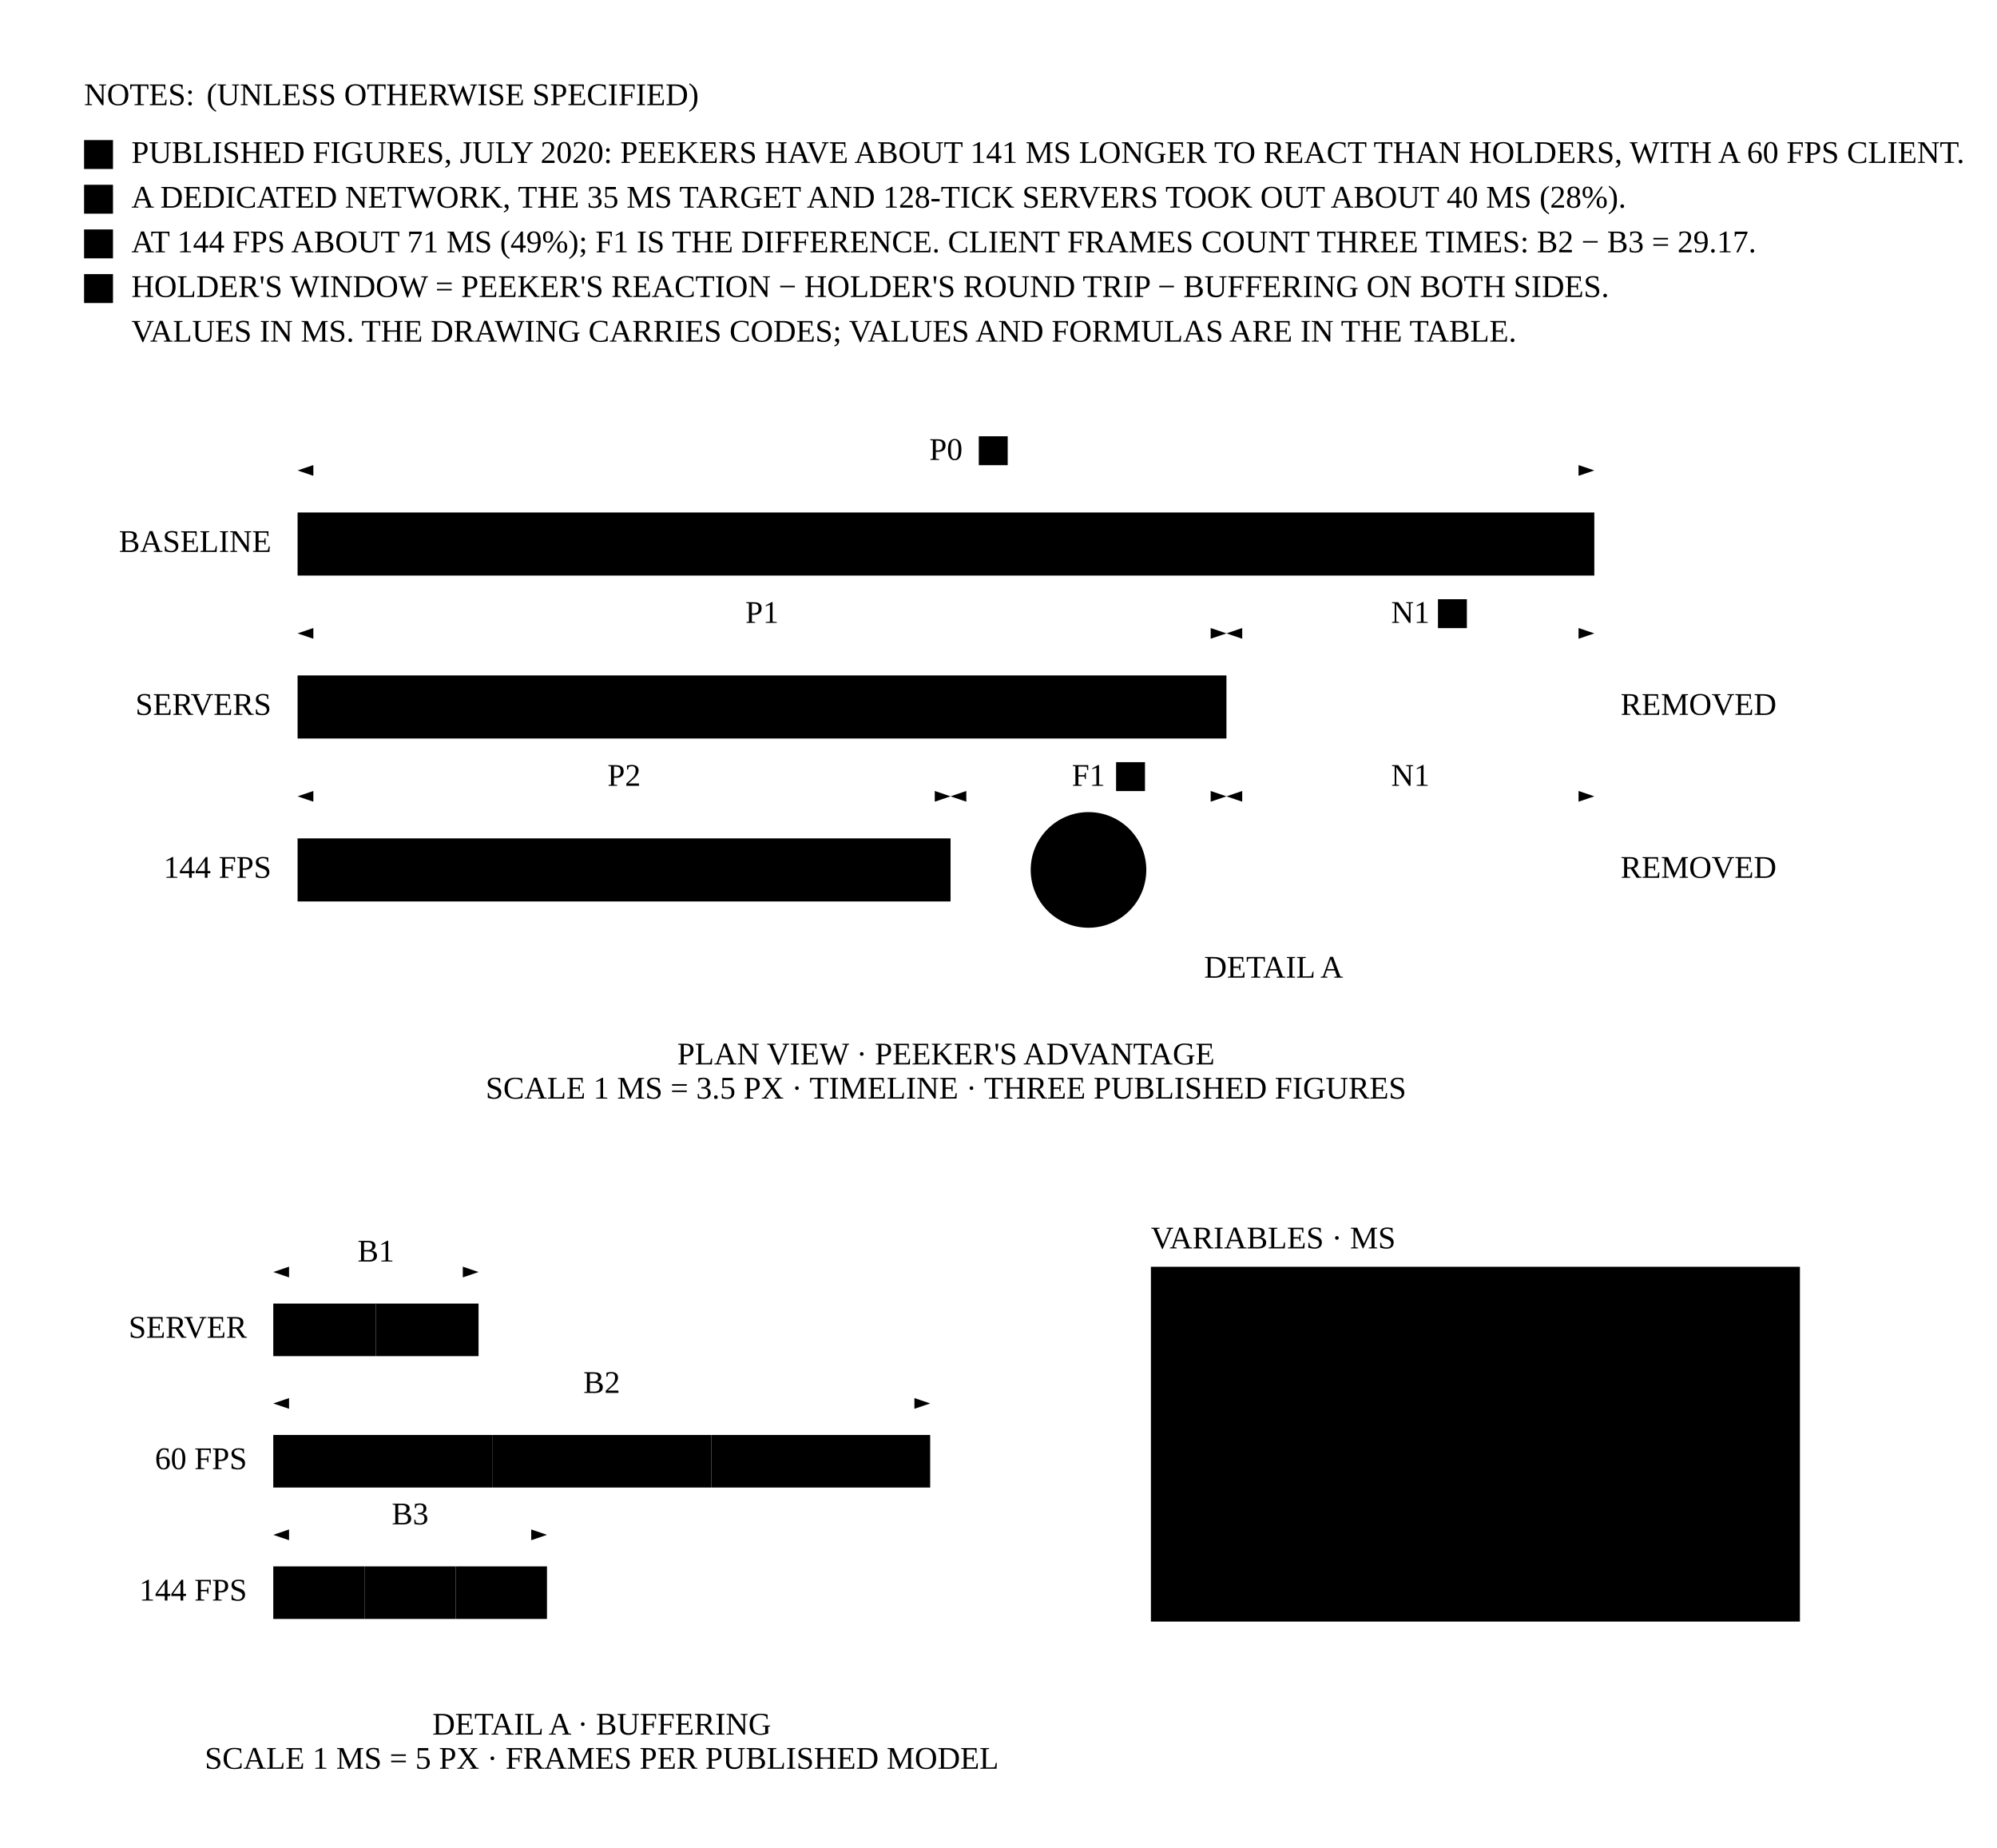
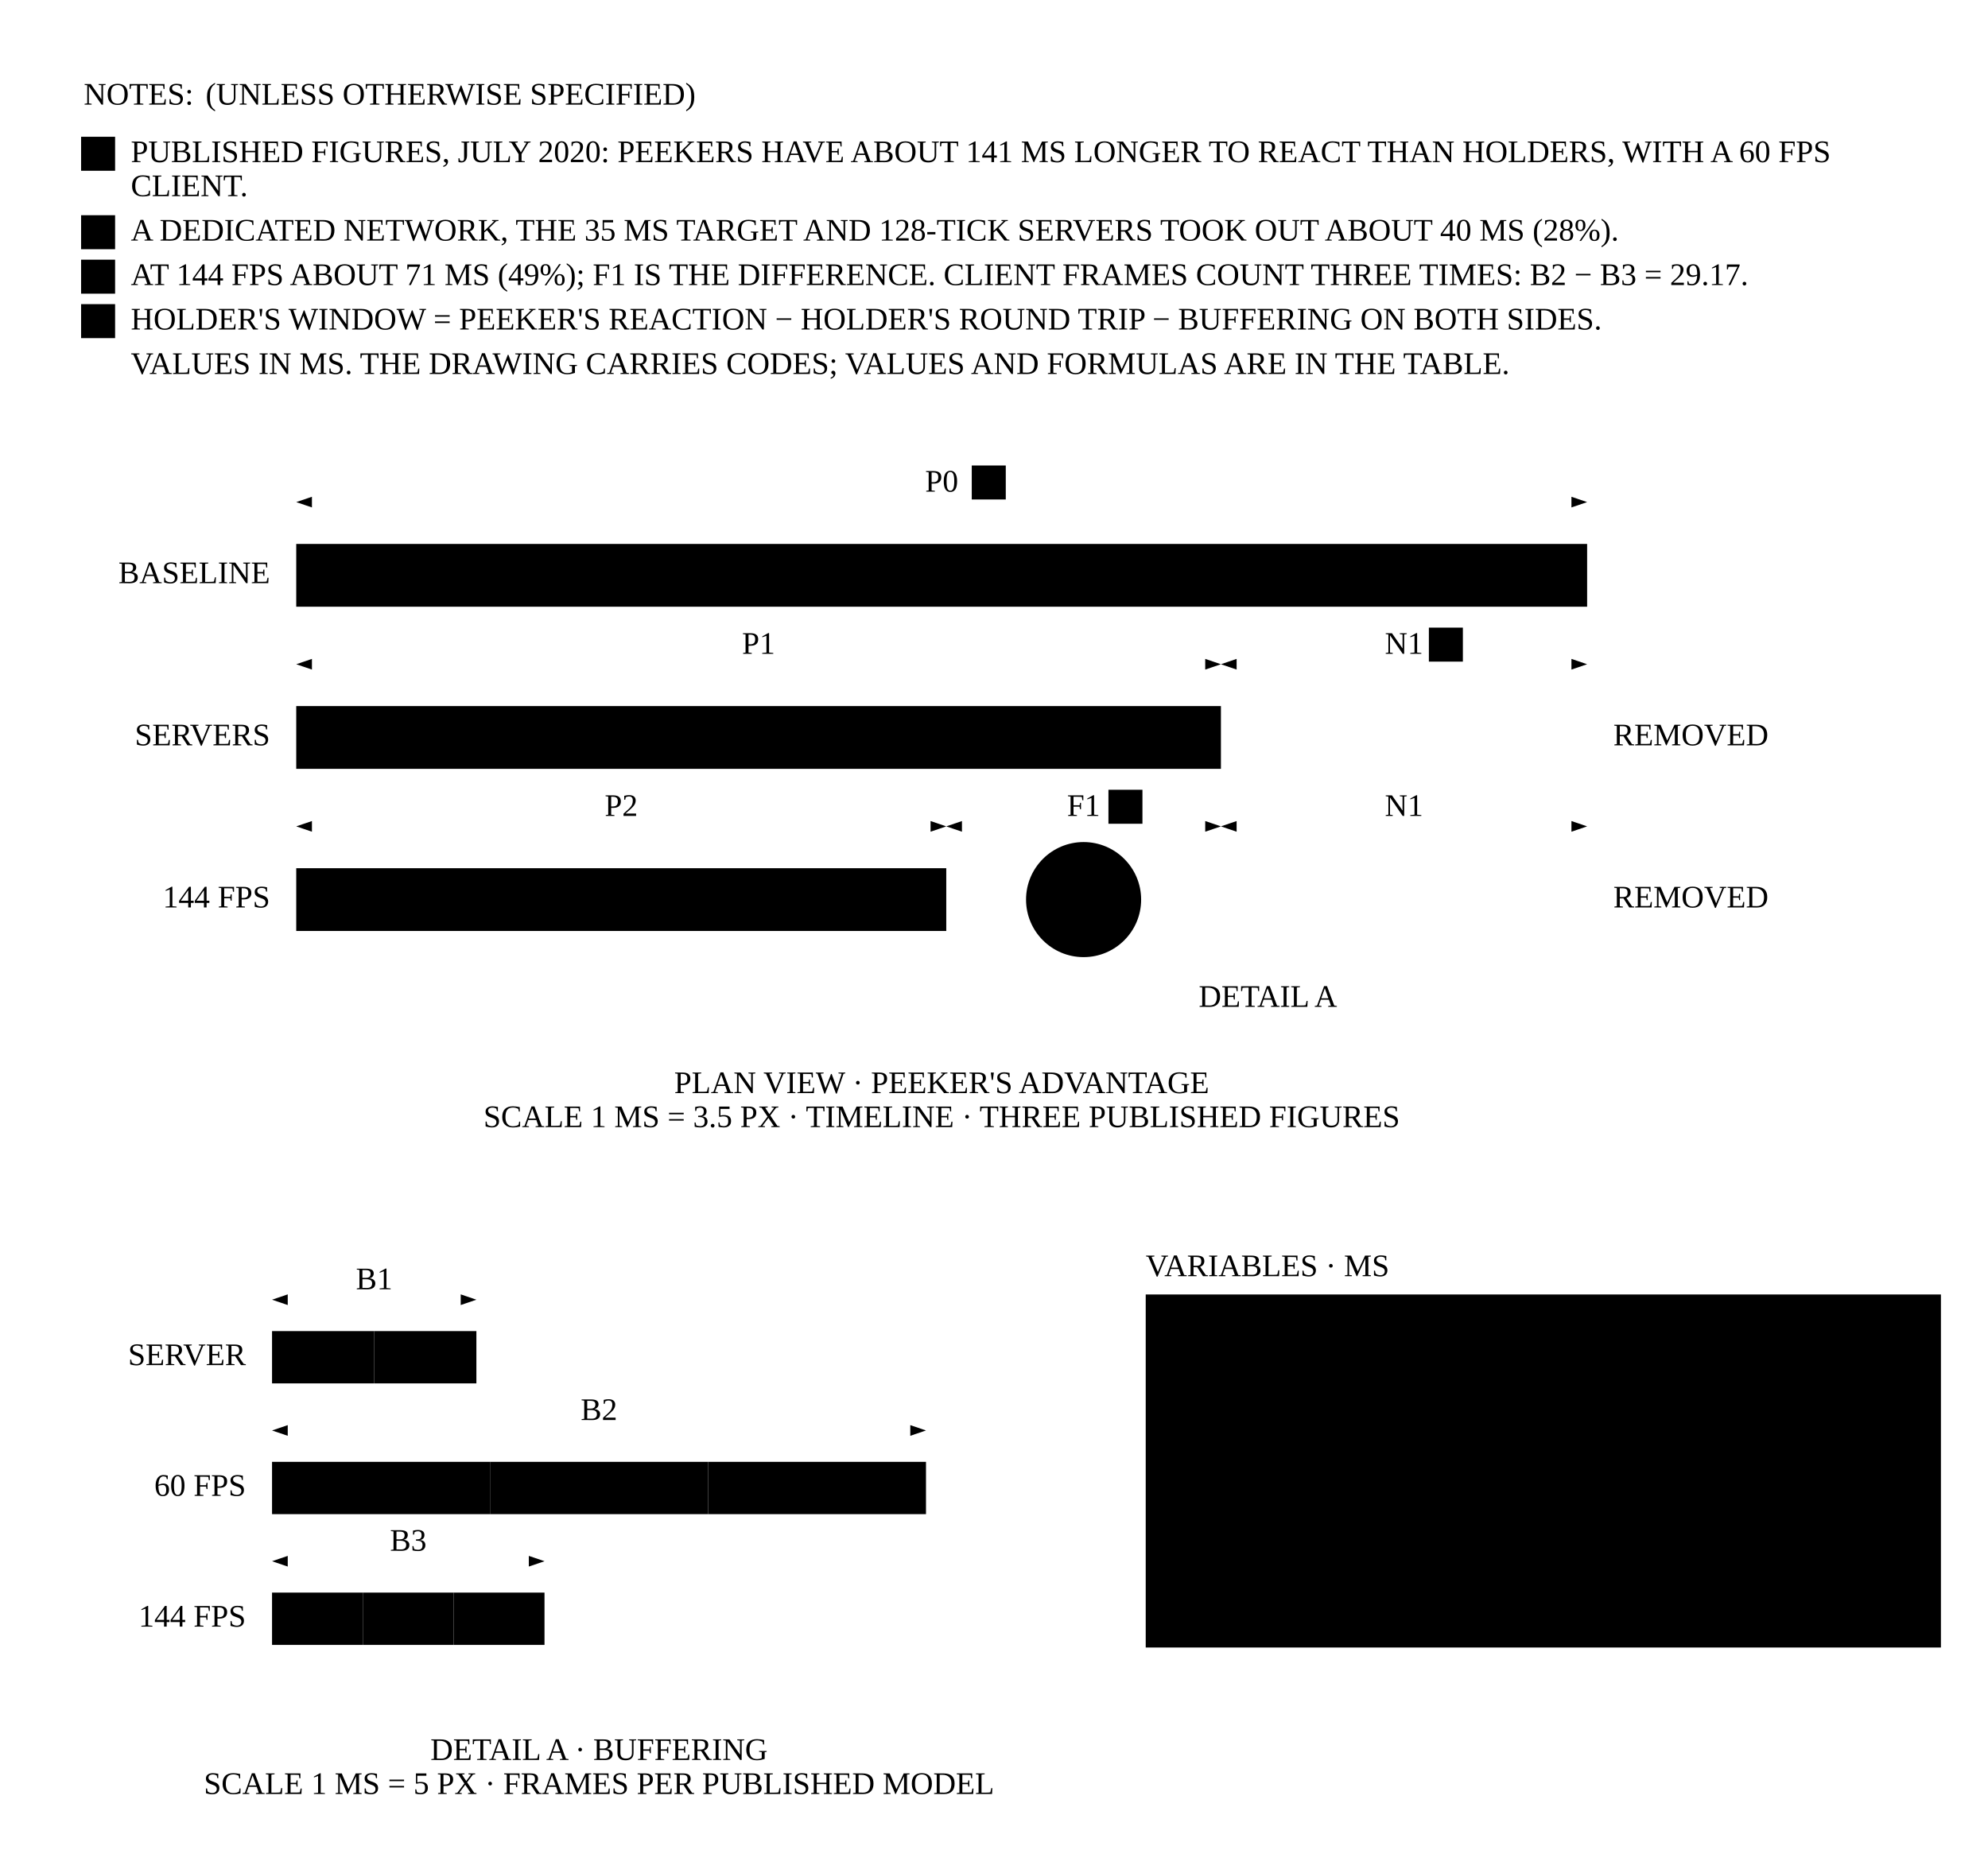
- <svg xmlns="http://www.w3.org/2000/svg" class="dwg" viewBox="0 0 760 703">
+ <svg xmlns="http://www.w3.org/2000/svg" class="dwg" viewBox="0 0 760 716">
  <defs>
    <marker id="gm-npa-ah" viewBox="0 0 10 10" refX="10" refY="5" markerWidth="6" markerHeight="6" markerUnits="userSpaceOnUse" orient="auto-start-reverse">
      <path class="ah ink" d="M0,1.6L10,5L0,8.4Z" />
    </marker>
    <marker id="gm-npa-ah-hl" viewBox="0 0 10 10" refX="10" refY="5" markerWidth="6" markerHeight="6" markerUnits="userSpaceOnUse" orient="auto-start-reverse">
      <path class="ah hl" d="M0,1.6L10,5L0,8.4Z" />
    </marker>
    <pattern id="gm-npa-hatch" width="5" height="5" patternUnits="userSpaceOnUse" patternTransform="rotate(45)">
      <path class="hatch-ln" d="M0,0V5" />
    </pattern>
  </defs>
  <text class="nth" x="32" y="40">NOTES:</text>
  <text class="nt" x="78.6" y="40">(UNLESS OTHERWISE SPECIFIED)</text>
-   <rect class="nb" x="32" y="53.3" width="11" height="11" />
-   <text class="nbt" x="37.5" y="61.5" text-anchor="middle">1</text>
-   <text class="nt" x="50" y="62">PUBLISHED FIGURES, JULY 2020: PEEKERS HAVE ABOUT 141 MS LONGER TO REACT THAN HOLDERS, WITH A 60 FPS CLIENT.</text>
-   <rect class="nb" x="32" y="70.3" width="11" height="11" />
-   <text class="nbt" x="37.5" y="78.5" text-anchor="middle">2</text>
-   <text class="nt" x="50" y="79">A DEDICATED NETWORK, THE 35 MS TARGET AND 128-TICK SERVERS TOOK OUT ABOUT 40 MS (28%).</text>
-   <rect class="nb" x="32" y="87.3" width="11" height="11" />
-   <text class="nbt" x="37.5" y="95.5" text-anchor="middle">3</text>
-   <text class="nt" x="50" y="96">AT 144 FPS ABOUT 71 MS (49%); F1 IS THE DIFFERENCE. CLIENT FRAMES COUNT THREE TIMES: B2 − B3 = 29.17.</text>
-   <rect class="nb" x="32" y="104.3" width="11" height="11" />
-   <text class="nbt" x="37.5" y="112.5" text-anchor="middle">4</text>
-   <text class="nt" x="50" y="113">HOLDER'S WINDOW = PEEKER'S REACTION − HOLDER'S ROUND TRIP − BUFFERING ON BOTH SIDES.</text>
-   <text class="nt" x="50" y="130">VALUES IN MS. THE DRAWING CARRIES CODES; VALUES AND FORMULAS ARE IN THE TABLE.</text>
-   <text class="sl ink" x="103.25" y="210" text-anchor="end">BASELINE</text>
-   <text class="sl ink" x="103.25" y="272" text-anchor="end">SERVERS</text>
-   <text class="sl ink" x="103.25" y="334" text-anchor="end">144 FPS</text>
-   <rect class="obj fill-2" x="113.25" y="195" width="493.5" height="24" />
-   <path class="ext" d="M113.25,192L113.25,175" />
-   <path class="ext" d="M606.75,192L606.75,175" />
-   <path class="dim" d="M113.25,179L606.75,179" marker-start="url(#gm-npa-ah)" marker-end="url(#gm-npa-ah)" />
-   <text class="dt" x="360" y="175" text-anchor="middle">P0</text>
-   <rect class="nb" x="372.5" y="166" width="11" height="11" />
-   <text class="nbt" x="378" y="174.2" text-anchor="middle">1</text>
-   <rect class="obj fill-2" x="113.25" y="257" width="353.5" height="24" />
-   <rect class="hatch" x="466.75" y="257" width="140" height="24" fill="url(#gm-npa-hatch)" />
-   <path class="ext" d="M113.25,254L113.25,237" />
-   <path class="ext" d="M466.75,254L466.75,237" />
-   <path class="dim" d="M113.25,241L466.75,241" marker-start="url(#gm-npa-ah)" marker-end="url(#gm-npa-ah)" />
-   <text class="dt" x="290" y="237" text-anchor="middle">P1</text>
-   <path class="ext" d="M606.75,254L606.75,237" />
-   <path class="dim" d="M466.75,241L606.75,241" marker-start="url(#gm-npa-ah)" marker-end="url(#gm-npa-ah)" />
-   <text class="dt" x="536.75" y="237" text-anchor="middle">N1</text>
-   <rect class="nb" x="547.25" y="228" width="11" height="11" />
-   <text class="nbt" x="552.75" y="236.2" text-anchor="middle">2</text>
-   <text class="sl" x="616.75" y="272">REMOVED</text>
-   <rect class="obj hl" x="113.25" y="319" width="248.5" height="24" />
-   <rect class="hatch" x="361.75" y="319" width="245" height="24" fill="url(#gm-npa-hatch)" />
-   <path class="obj" d="M466.75,319L466.75,343" />
-   <path class="ext" d="M113.25,316L113.25,299" />
-   <path class="ext" d="M361.75,316L361.75,299" />
-   <path class="dim hl" d="M113.25,303L361.75,303" marker-start="url(#gm-npa-ah-hl)" marker-end="url(#gm-npa-ah-hl)" />
-   <text class="dt hl" x="237.5" y="299" text-anchor="middle">P2</text>
-   <path class="ext" d="M361.75,316L361.75,299" />
-   <path class="ext" d="M466.75,316L466.75,299" />
-   <path class="dim" d="M361.75,303L466.75,303" marker-start="url(#gm-npa-ah)" marker-end="url(#gm-npa-ah)" />
-   <text class="dt" x="414.25" y="299" text-anchor="middle">F1</text>
-   <path class="ext" d="M606.75,316L606.75,299" />
-   <path class="dim" d="M466.75,303L606.75,303" marker-start="url(#gm-npa-ah)" marker-end="url(#gm-npa-ah)" />
-   <text class="dt" x="536.75" y="299" text-anchor="middle">N1</text>
-   <rect class="nb" x="424.75" y="290" width="11" height="11" />
-   <text class="nbt" x="430.25" y="298.2" text-anchor="middle">3</text>
-   <text class="sl" x="616.75" y="334">REMOVED</text>
-   <circle class="detail" cx="414.25" cy="331" r="22" />
-   <path class="leader" d="M430.2,346.15L454.25,369" />
-   <text class="sl ink" x="458.25" y="372">DETAIL A</text>
-   <text class="vt" x="360" y="405" text-anchor="middle">PLAN VIEW · PEEKER'S ADVANTAGE</text>
-   <text class="vs" x="360" y="418" text-anchor="middle">SCALE 1 MS = 3.5 PX · TIMELINE · THREE PUBLISHED FIGURES</text>
-   <text class="sl ink" x="94" y="509" text-anchor="end">SERVER</text>
-   <rect class="obj fill-2" x="104" y="496" width="39.06" height="20" />
-   <rect class="obj fill-2" x="143.06" y="496" width="39.06" height="20" />
-   <path class="ext" d="M104,493L104,480" />
-   <path class="ext" d="M182.13,493L182.13,480" />
-   <path class="dim" d="M104,484L182.13,484" marker-start="url(#gm-npa-ah)" marker-end="url(#gm-npa-ah)" />
-   <text class="dt" x="143.06" y="480" text-anchor="middle">B1</text>
-   <text class="sl ink" x="94" y="559" text-anchor="end">60 FPS</text>
-   <rect class="obj fill-2" x="104" y="546" width="83.33" height="20" />
-   <rect class="obj fill-2" x="187.33" y="546" width="83.33" height="20" />
-   <rect class="obj fill-2" x="270.67" y="546" width="83.33" height="20" />
-   <path class="ext" d="M104,543L104,530" />
-   <path class="ext" d="M354,543L354,530" />
-   <path class="dim" d="M104,534L354,534" marker-start="url(#gm-npa-ah)" marker-end="url(#gm-npa-ah)" />
-   <text class="dt" x="229" y="530" text-anchor="middle">B2</text>
-   <text class="sl ink" x="94" y="609" text-anchor="end">144 FPS</text>
-   <rect class="obj fill-2" x="104" y="596" width="34.72" height="20" />
-   <rect class="obj fill-2" x="138.72" y="596" width="34.72" height="20" />
-   <rect class="obj fill-2" x="173.44" y="596" width="34.72" height="20" />
-   <path class="ext" d="M104,593L104,580" />
-   <path class="ext" d="M208.17,593L208.17,580" />
-   <path class="dim" d="M104,584L208.17,584" marker-start="url(#gm-npa-ah)" marker-end="url(#gm-npa-ah)" />
-   <text class="dt" x="156.08" y="580" text-anchor="middle">B3</text>
-   <text class="vt" x="229" y="660" text-anchor="middle">DETAIL A · BUFFERING</text>
-   <text class="vs" x="229" y="673" text-anchor="middle">SCALE 1 MS = 5 PX · FRAMES PER PUBLISHED MODEL</text>
-   <text class="vt" x="438" y="475">VARIABLES · MS</text>
-   <rect class="tbl" x="438" y="482" width="247" height="135" />
-   <path class="tbl" d="M438,497L685,497" />
-   <path class="tbl" d="M438,512L685,512" />
-   <path class="tbl" d="M438,527L685,527" />
-   <path class="tbl" d="M438,542L685,542" />
-   <path class="tbl" d="M438,557L685,557" />
-   <path class="tbl" d="M438,572L685,572" />
-   <path class="tbl" d="M438,587L685,587" />
-   <path class="tbl" d="M438,602L685,602" />
-   <path class="tbl" d="M475,482L475,617" />
-   <path class="tbl" d="M594,482L594,617" />
-   <text class="th" x="444" y="492.2">CODE</text>
-   <text class="th" x="534.5" y="492.2" text-anchor="middle">VARIABLE</text>
-   <text class="th" x="639.5" y="492.2" text-anchor="middle">VALUE</text>
-   <text class="tc" x="444" y="507.7">P0</text>
-   <text class="tc" x="534.5" y="507.7" text-anchor="middle">baseline, 60 FPS</text>
-   <text class="tc" x="639.5" y="507.7" text-anchor="middle">141</text>
-   <text class="tc" x="444" y="522.7">N1</text>
-   <text class="tc" x="534.5" y="522.7" text-anchor="middle">network, 128 tick</text>
-   <text class="tc" x="639.5" y="522.7" text-anchor="middle">40</text>
-   <text class="tc" x="444" y="537.7">P1</text>
-   <text class="tc" x="534.5" y="537.7" text-anchor="middle">after network, servers</text>
-   <text class="tc" x="639.5" y="537.7" text-anchor="middle">P0 − N1 = 101</text>
-   <text class="tc" x="444" y="552.7">F1</text>
-   <text class="tc" x="534.5" y="552.7" text-anchor="middle">frame rate, 60 to 144</text>
-   <text class="tc" x="639.5" y="552.7" text-anchor="middle">P1 − P2 = 30</text>
-   <text class="tc" x="444" y="567.7">P2</text>
-   <text class="tc" x="534.5" y="567.7" text-anchor="middle">at 144 FPS</text>
-   <text class="tc" x="639.5" y="567.7" text-anchor="middle">71</text>
-   <text class="tc" x="444" y="582.7">B1</text>
-   <text class="tc" x="534.5" y="582.7" text-anchor="middle">server, 2 frames</text>
-   <text class="tc" x="639.5" y="582.7" text-anchor="middle">2 × 7.81 = 15.63</text>
-   <text class="tc" x="444" y="597.7">B2</text>
-   <text class="tc" x="534.5" y="597.7" text-anchor="middle">client, 3 at 60 FPS</text>
-   <text class="tc" x="639.5" y="597.7" text-anchor="middle">3 × 16.67 = 50.00</text>
-   <text class="tc" x="444" y="612.7">B3</text>
-   <text class="tc" x="534.5" y="612.7" text-anchor="middle">client, 3 at 144 FPS</text>
-   <text class="tc" x="639.5" y="612.7" text-anchor="middle">3 × 6.94 = 20.83</text>
+   <rect class="nb" x="31" y="52.3" width="13" height="13" />
+   <text class="nbt" x="37.5" y="62" text-anchor="middle">1</text>
+   <text class="nt" x="50" y="62">PUBLISHED FIGURES, JULY 2020: PEEKERS HAVE ABOUT 141 MS LONGER TO REACT THAN HOLDERS, WITH A 60 FPS</text>
+   <text class="nt" x="50" y="75">CLIENT.</text>
+   <rect class="nb" x="31" y="82.3" width="13" height="13" />
+   <text class="nbt" x="37.5" y="92" text-anchor="middle">2</text>
+   <text class="nt" x="50" y="92">A DEDICATED NETWORK, THE 35 MS TARGET AND 128-TICK SERVERS TOOK OUT ABOUT 40 MS (28%).</text>
+   <rect class="nb" x="31" y="99.3" width="13" height="13" />
+   <text class="nbt" x="37.5" y="109" text-anchor="middle">3</text>
+   <text class="nt" x="50" y="109">AT 144 FPS ABOUT 71 MS (49%); F1 IS THE DIFFERENCE. CLIENT FRAMES COUNT THREE TIMES: B2 − B3 = 29.17.</text>
+   <rect class="nb" x="31" y="116.3" width="13" height="13" />
+   <text class="nbt" x="37.5" y="126" text-anchor="middle">4</text>
+   <text class="nt" x="50" y="126">HOLDER'S WINDOW = PEEKER'S REACTION − HOLDER'S ROUND TRIP − BUFFERING ON BOTH SIDES.</text>
+   <text class="nt" x="50" y="143">VALUES IN MS. THE DRAWING CARRIES CODES; VALUES AND FORMULAS ARE IN THE TABLE.</text>
+   <text class="sl ink" x="103.25" y="223" text-anchor="end">BASELINE</text>
+   <text class="sl ink" x="103.25" y="285" text-anchor="end">SERVERS</text>
+   <text class="sl ink" x="103.25" y="347" text-anchor="end">144 FPS</text>
+   <rect class="obj fill-2" x="113.25" y="208" width="493.5" height="24" />
+   <path class="ext" d="M113.25,205L113.25,188" />
+   <path class="ext" d="M606.75,205L606.75,188" />
+   <path class="dim" d="M113.25,192L606.75,192" marker-start="url(#gm-npa-ah)" marker-end="url(#gm-npa-ah)" />
+   <text class="dt" x="360" y="188" text-anchor="middle">P0</text>
+   <rect class="nb" x="371.5" y="178" width="13" height="13" />
+   <text class="nbt" x="378" y="187.7" text-anchor="middle">1</text>
+   <rect class="obj fill-2" x="113.25" y="270" width="353.5" height="24" />
+   <rect class="hatch" x="466.75" y="270" width="140" height="24" fill="url(#gm-npa-hatch)" />
+   <path class="ext" d="M113.25,267L113.25,250" />
+   <path class="ext" d="M466.75,267L466.75,250" />
+   <path class="dim" d="M113.25,254L466.75,254" marker-start="url(#gm-npa-ah)" marker-end="url(#gm-npa-ah)" />
+   <text class="dt" x="290" y="250" text-anchor="middle">P1</text>
+   <path class="ext" d="M606.75,267L606.75,250" />
+   <path class="dim" d="M466.75,254L606.75,254" marker-start="url(#gm-npa-ah)" marker-end="url(#gm-npa-ah)" />
+   <text class="dt" x="536.75" y="250" text-anchor="middle">N1</text>
+   <rect class="nb" x="546.25" y="240" width="13" height="13" />
+   <text class="nbt" x="552.75" y="249.7" text-anchor="middle">2</text>
+   <text class="sl" x="616.75" y="285">REMOVED</text>
+   <rect class="obj hl" x="113.25" y="332" width="248.5" height="24" />
+   <rect class="hatch" x="361.75" y="332" width="245" height="24" fill="url(#gm-npa-hatch)" />
+   <path class="obj" d="M466.75,332L466.75,356" />
+   <path class="ext" d="M113.25,329L113.25,312" />
+   <path class="ext" d="M361.75,329L361.75,312" />
+   <path class="dim hl" d="M113.25,316L361.75,316" marker-start="url(#gm-npa-ah-hl)" marker-end="url(#gm-npa-ah-hl)" />
+   <text class="dt hl" x="237.5" y="312" text-anchor="middle">P2</text>
+   <path class="ext" d="M361.75,329L361.75,312" />
+   <path class="ext" d="M466.75,329L466.75,312" />
+   <path class="dim" d="M361.75,316L466.75,316" marker-start="url(#gm-npa-ah)" marker-end="url(#gm-npa-ah)" />
+   <text class="dt" x="414.25" y="312" text-anchor="middle">F1</text>
+   <path class="ext" d="M606.75,329L606.75,312" />
+   <path class="dim" d="M466.75,316L606.75,316" marker-start="url(#gm-npa-ah)" marker-end="url(#gm-npa-ah)" />
+   <text class="dt" x="536.75" y="312" text-anchor="middle">N1</text>
+   <rect class="nb" x="423.75" y="302" width="13" height="13" />
+   <text class="nbt" x="430.25" y="311.7" text-anchor="middle">3</text>
+   <text class="sl" x="616.75" y="347">REMOVED</text>
+   <circle class="detail" cx="414.25" cy="344" r="22" />
+   <path class="leader" d="M430.2,359.15L454.25,382" />
+   <text class="sl ink" x="458.25" y="385">DETAIL A</text>
+   <text class="vt" x="360" y="418" text-anchor="middle">PLAN VIEW · PEEKER'S ADVANTAGE</text>
+   <text class="vs" x="360" y="431" text-anchor="middle">SCALE 1 MS = 3.5 PX · TIMELINE · THREE PUBLISHED FIGURES</text>
+   <text class="sl ink" x="94" y="522" text-anchor="end">SERVER</text>
+   <rect class="obj fill-2" x="104" y="509" width="39.06" height="20" />
+   <rect class="obj fill-2" x="143.06" y="509" width="39.06" height="20" />
+   <path class="ext" d="M104,506L104,493" />
+   <path class="ext" d="M182.13,506L182.13,493" />
+   <path class="dim" d="M104,497L182.13,497" marker-start="url(#gm-npa-ah)" marker-end="url(#gm-npa-ah)" />
+   <text class="dt" x="143.06" y="493" text-anchor="middle">B1</text>
+   <text class="sl ink" x="94" y="572" text-anchor="end">60 FPS</text>
+   <rect class="obj fill-2" x="104" y="559" width="83.33" height="20" />
+   <rect class="obj fill-2" x="187.33" y="559" width="83.33" height="20" />
+   <rect class="obj fill-2" x="270.67" y="559" width="83.33" height="20" />
+   <path class="ext" d="M104,556L104,543" />
+   <path class="ext" d="M354,556L354,543" />
+   <path class="dim" d="M104,547L354,547" marker-start="url(#gm-npa-ah)" marker-end="url(#gm-npa-ah)" />
+   <text class="dt" x="229" y="543" text-anchor="middle">B2</text>
+   <text class="sl ink" x="94" y="622" text-anchor="end">144 FPS</text>
+   <rect class="obj fill-2" x="104" y="609" width="34.72" height="20" />
+   <rect class="obj fill-2" x="138.72" y="609" width="34.72" height="20" />
+   <rect class="obj fill-2" x="173.44" y="609" width="34.72" height="20" />
+   <path class="ext" d="M104,606L104,593" />
+   <path class="ext" d="M208.17,606L208.17,593" />
+   <path class="dim" d="M104,597L208.17,597" marker-start="url(#gm-npa-ah)" marker-end="url(#gm-npa-ah)" />
+   <text class="dt" x="156.08" y="593" text-anchor="middle">B3</text>
+   <text class="vt" x="229" y="673" text-anchor="middle">DETAIL A · BUFFERING</text>
+   <text class="vs" x="229" y="686" text-anchor="middle">SCALE 1 MS = 5 PX · FRAMES PER PUBLISHED MODEL</text>
+   <text class="vt" x="438" y="488">VARIABLES · MS</text>
+   <rect class="tbl" x="438" y="495" width="304" height="135" />
+   <path class="tbl" d="M438,510L742,510" />
+   <path class="tbl" d="M438,525L742,525" />
+   <path class="tbl" d="M438,540L742,540" />
+   <path class="tbl" d="M438,555L742,555" />
+   <path class="tbl" d="M438,570L742,570" />
+   <path class="tbl" d="M438,585L742,585" />
+   <path class="tbl" d="M438,600L742,600" />
+   <path class="tbl" d="M438,615L742,615" />
+   <path class="tbl" d="M480,495L480,630" />
+   <path class="tbl" d="M626,495L626,630" />
+   <text class="th" x="444" y="505.7">CODE</text>
+   <text class="th" x="553" y="505.7" text-anchor="middle">VARIABLE</text>
+   <text class="th" x="684" y="505.7" text-anchor="middle">VALUE</text>
+   <text class="tc" x="444" y="521">P0</text>
+   <text class="tc" x="553" y="521" text-anchor="middle">baseline, 60 FPS</text>
+   <text class="tc" x="684" y="521" text-anchor="middle">141</text>
+   <text class="tc" x="444" y="536">N1</text>
+   <text class="tc" x="553" y="536" text-anchor="middle">network, 128 tick</text>
+   <text class="tc" x="684" y="536" text-anchor="middle">40</text>
+   <text class="tc" x="444" y="551">P1</text>
+   <text class="tc" x="553" y="551" text-anchor="middle">after network, servers</text>
+   <text class="tc" x="684" y="551" text-anchor="middle">P0 − N1 = 101</text>
+   <text class="tc" x="444" y="566">F1</text>
+   <text class="tc" x="553" y="566" text-anchor="middle">frame rate, 60 to 144</text>
+   <text class="tc" x="684" y="566" text-anchor="middle">P1 − P2 = 30</text>
+   <text class="tc" x="444" y="581">P2</text>
+   <text class="tc" x="553" y="581" text-anchor="middle">at 144 FPS</text>
+   <text class="tc" x="684" y="581" text-anchor="middle">71</text>
+   <text class="tc" x="444" y="596">B1</text>
+   <text class="tc" x="553" y="596" text-anchor="middle">server, 2 frames</text>
+   <text class="tc" x="684" y="596" text-anchor="middle">2 × 7.81 = 15.63</text>
+   <text class="tc" x="444" y="611">B2</text>
+   <text class="tc" x="553" y="611" text-anchor="middle">client, 3 at 60 FPS</text>
+   <text class="tc" x="684" y="611" text-anchor="middle">3 × 16.67 = 50.00</text>
+   <text class="tc" x="444" y="626">B3</text>
+   <text class="tc" x="553" y="626" text-anchor="middle">client, 3 at 144 FPS</text>
+   <text class="tc" x="684" y="626" text-anchor="middle">3 × 6.94 = 20.83</text>
</svg>
